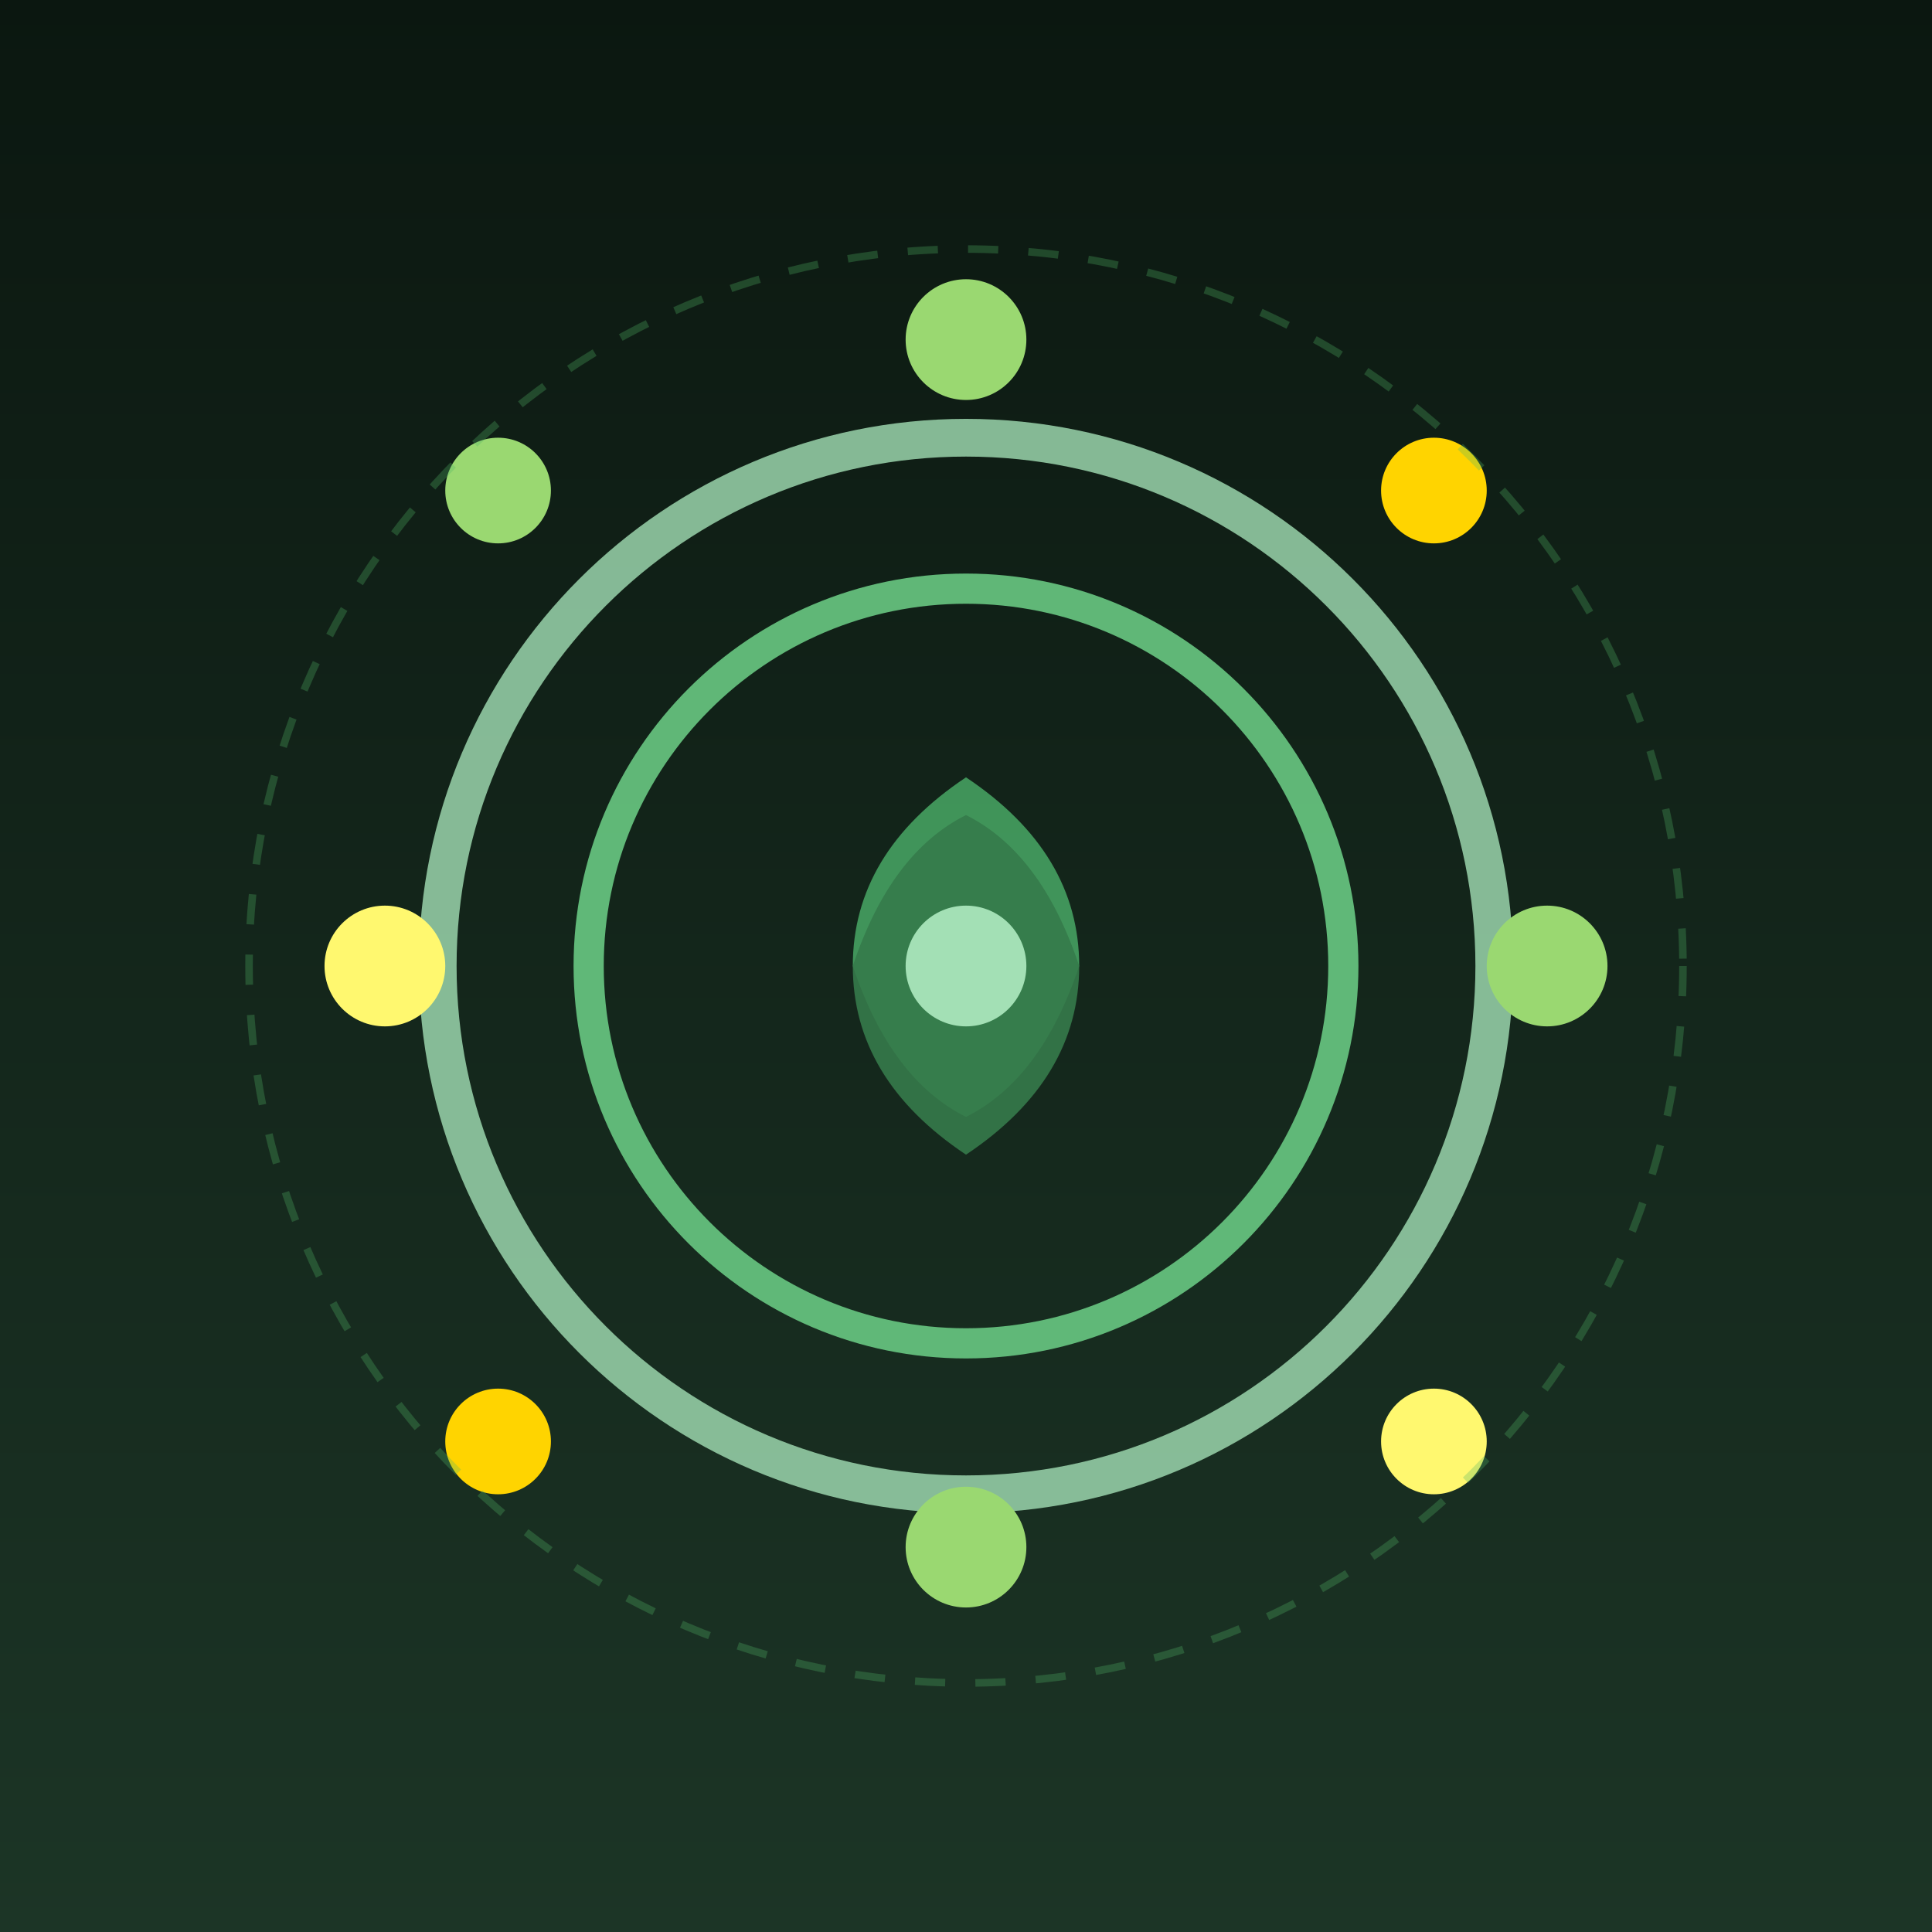
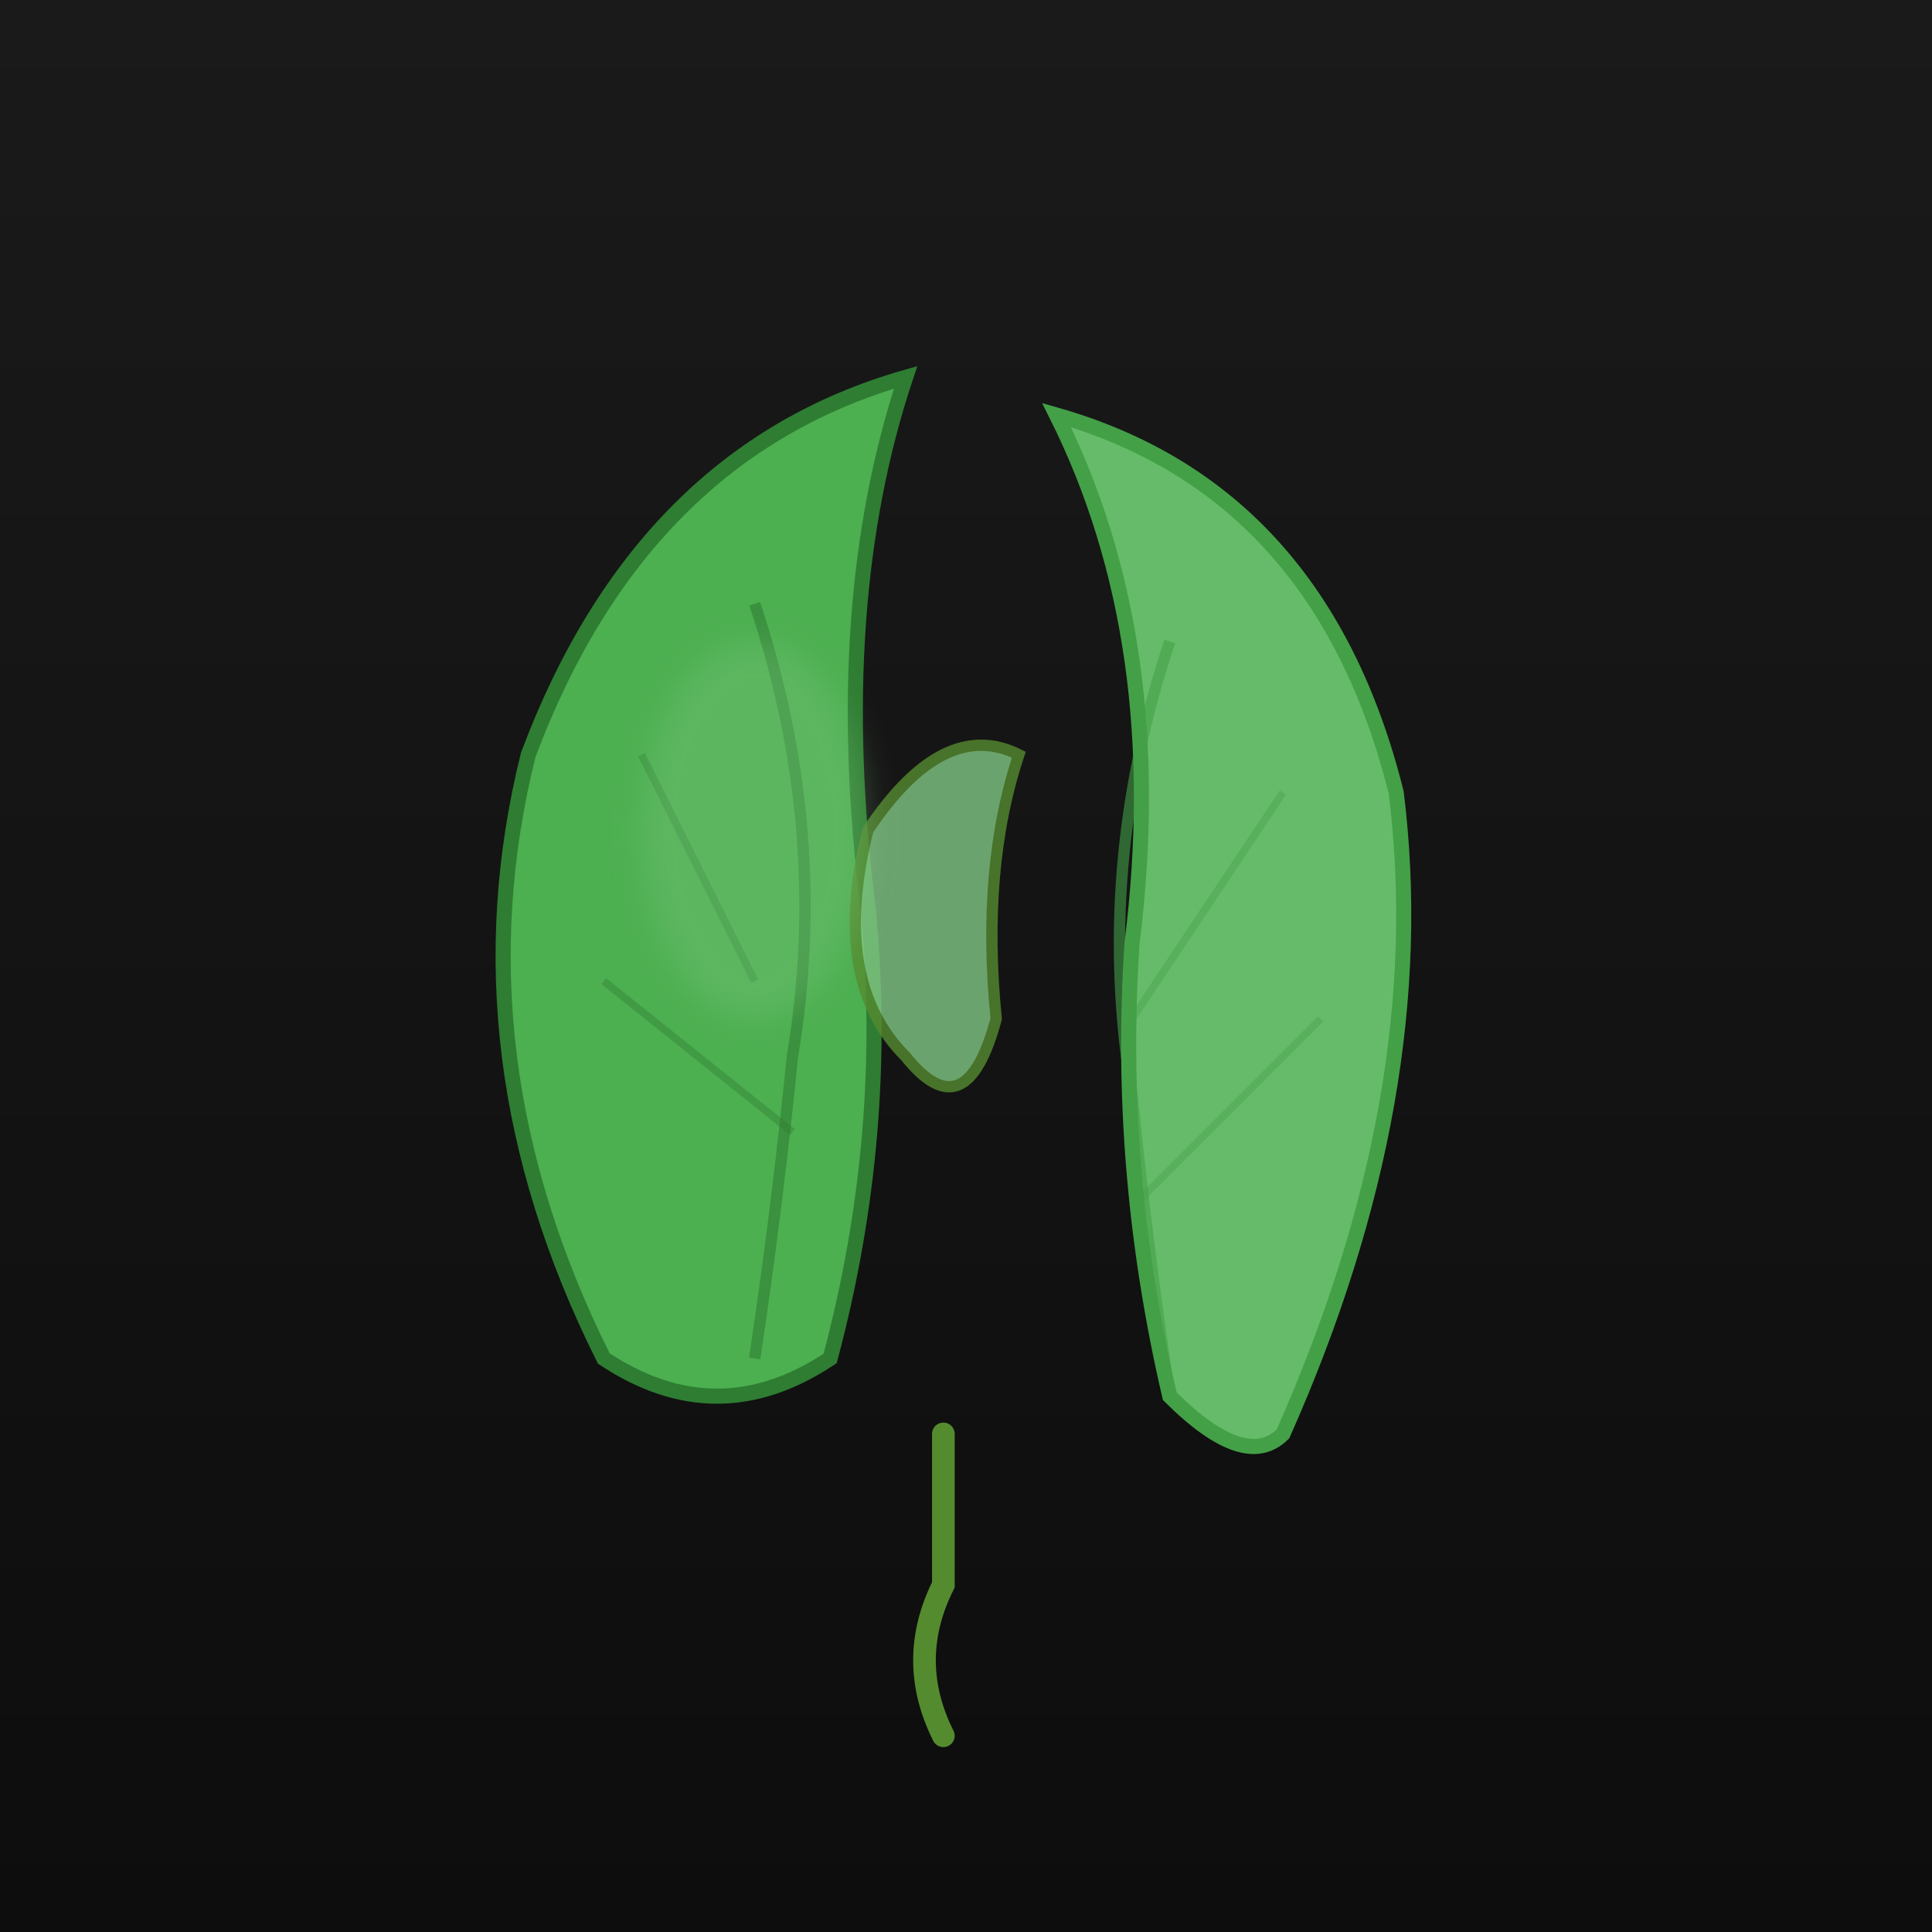
<svg xmlns="http://www.w3.org/2000/svg" viewBox="0 0 256 256">
  <defs>
    <linearGradient id="bgGradient" x1="0%" y1="0%" x2="0%" y2="100%">
-       <stop offset="0%" style="stop-color:#0b1710;stop-opacity:1" />
-       <stop offset="100%" style="stop-color:#1c3526;stop-opacity:1" />
+       <stop offset="0%" style="stop-color:#1a1a1a;stop-opacity:1" />
+       <stop offset="100%" style="stop-color:#0d0d0d;stop-opacity:1" />
    </linearGradient>
  </defs>
  <rect width="256" height="256" fill="url(#bgGradient)" />
-   <circle cx="128" cy="128" r="70" fill="none" stroke="#a3e0b5" stroke-width="5" opacity="0.8" />
-   <circle cx="128" cy="128" r="50" fill="none" stroke="#68c882" stroke-width="4" opacity="0.9" />
-   <circle cx="128" cy="45" r="8" fill="#9AD871" />
-   <circle cx="190" cy="65" r="7" fill="#FFD400" />
-   <circle cx="205" cy="128" r="8" fill="#9AD871" />
-   <circle cx="190" cy="191" r="7" fill="#FFF86F" />
-   <circle cx="128" cy="205" r="8" fill="#9AD871" />
-   <circle cx="66" cy="191" r="7" fill="#FFD400" />
-   <circle cx="51" cy="128" r="8" fill="#FFF86F" />
-   <circle cx="66" cy="65" r="7" fill="#9AD871" />
-   <g transform="translate(128, 128)">
-     <path d="M 0,-25 Q 15,-15 15,0 Q 10,15 0,20 Q -10,15 -15,0 Q -15,-15 0,-25" fill="#45a060" opacity="0.9" />
-     <path d="M 0,25 Q 15,15 15,0 Q 10,-15 0,-20 Q -10,-15 -15,0 Q -15,15 0,25" fill="#357a4a" opacity="0.9" />
-     <circle cx="0" cy="0" r="8" fill="#a3e0b5" />
-   </g>
-   <circle cx="128" cy="128" r="95" fill="none" stroke="#50b464" stroke-width="1" opacity="0.3" stroke-dasharray="4,4" />
+   <path d="M 80 180 Q 60 140 70 100 Q 85 60 120 50 Q 110 80 115 120 Q 118 150 110 180 Q 95 190 80 180 Z" fill="#4CAF50" stroke="#2E7D32" stroke-width="2" />
+   <path d="M 100 80 Q 110 110 105 140 Q 103 160 100 180" stroke="#2E7D32" stroke-width="1.5" fill="none" opacity="0.6" />
+   <path d="M 85 100 L 100 130" stroke="#2E7D32" stroke-width="1" fill="none" opacity="0.4" />
+   <path d="M 80 130 L 105 150" stroke="#2E7D32" stroke-width="1" fill="none" opacity="0.4" />
+   <path d="M 170 190 Q 190 145 185 105 Q 175 65 140 55 Q 155 85 150 125 Q 148 155 155 185 Q 165 195 170 190 Z" fill="#66BB6A" stroke="#43A047" stroke-width="2" />
+   <path d="M 155 85 Q 145 115 150 145 Q 152 165 155 185" stroke="#43A047" stroke-width="1.5" fill="none" opacity="0.6" />
+   <path d="M 170 105 L 150 135" stroke="#43A047" stroke-width="1" fill="none" opacity="0.4" />
+   <path d="M 175 135 L 150 160" stroke="#43A047" stroke-width="1" fill="none" opacity="0.4" />
+   <path d="M 120 140 Q 110 130 115 110 Q 125 95 135 100 Q 130 115 132 135 Q 128 150 120 140 Z" fill="#81C784" stroke="#558B2F" stroke-width="1.5" opacity="0.8" />
+   <path d="M 125 190 L 125 210 Q 120 220 125 230" stroke="#558B2F" stroke-width="3" fill="none" stroke-linecap="round" />
+   <ellipse cx="100" cy="110" rx="15" ry="25" fill="#81C784" opacity="0.3" filter="blur(2)" />
</svg>
